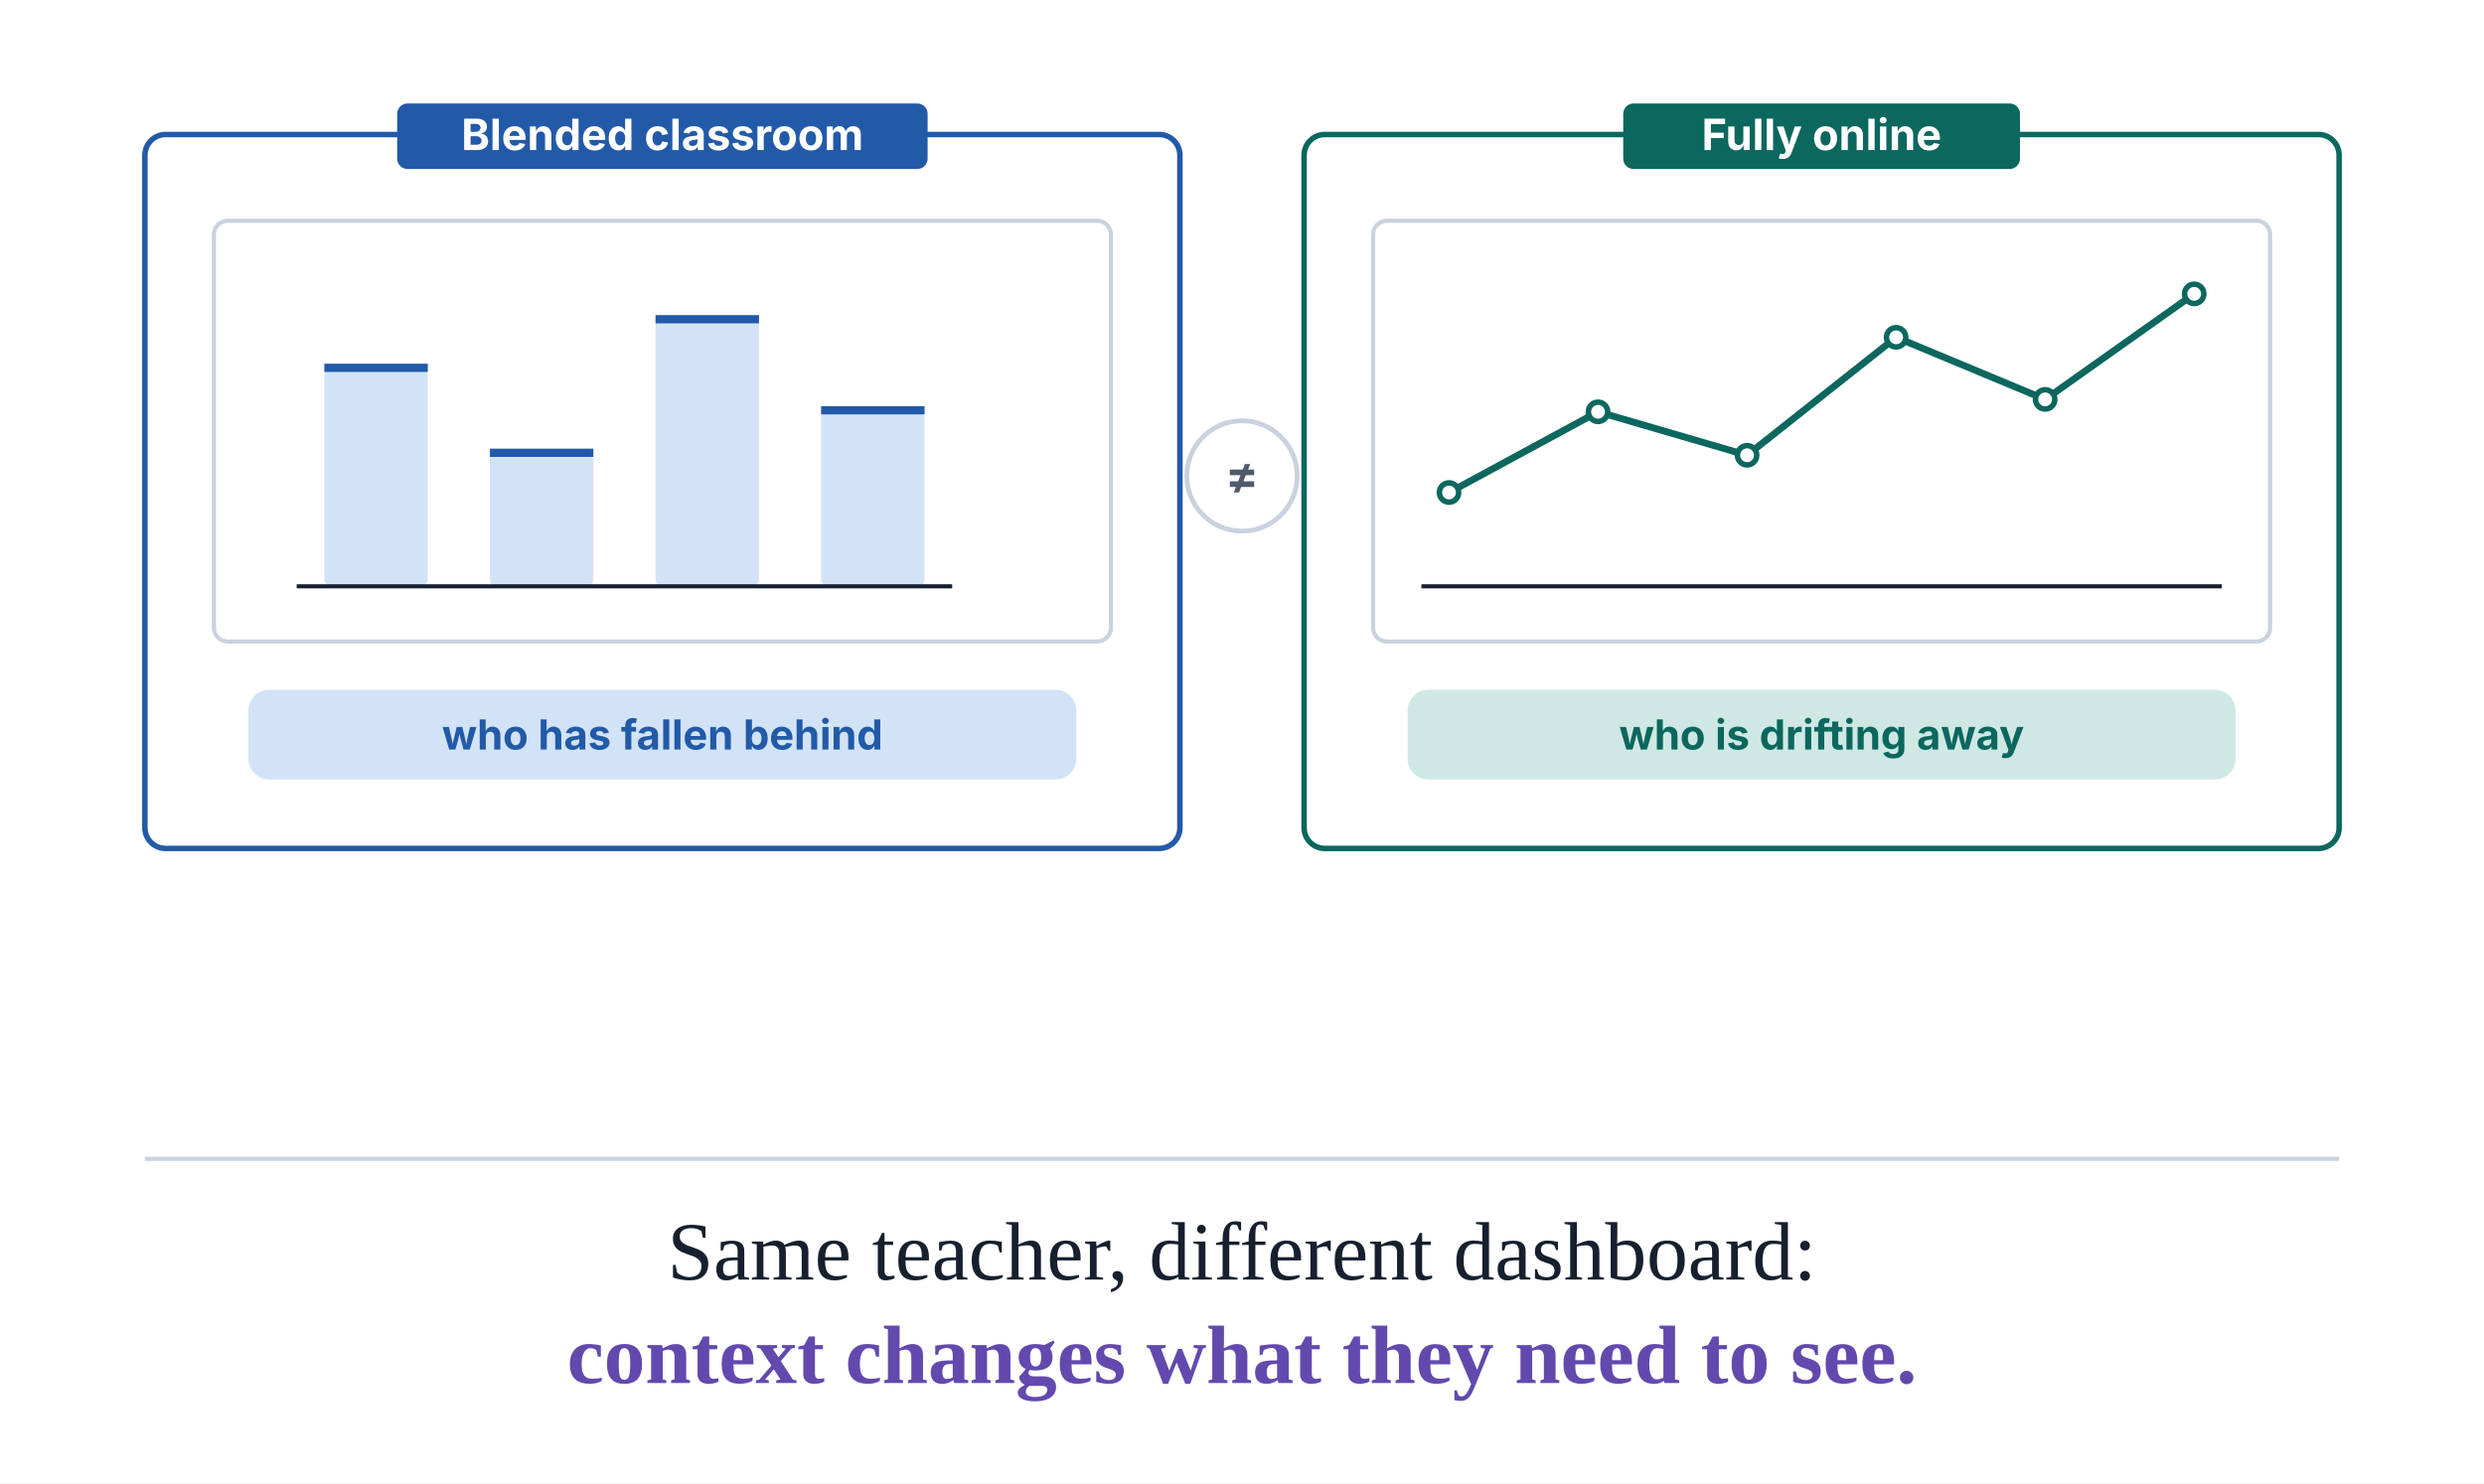
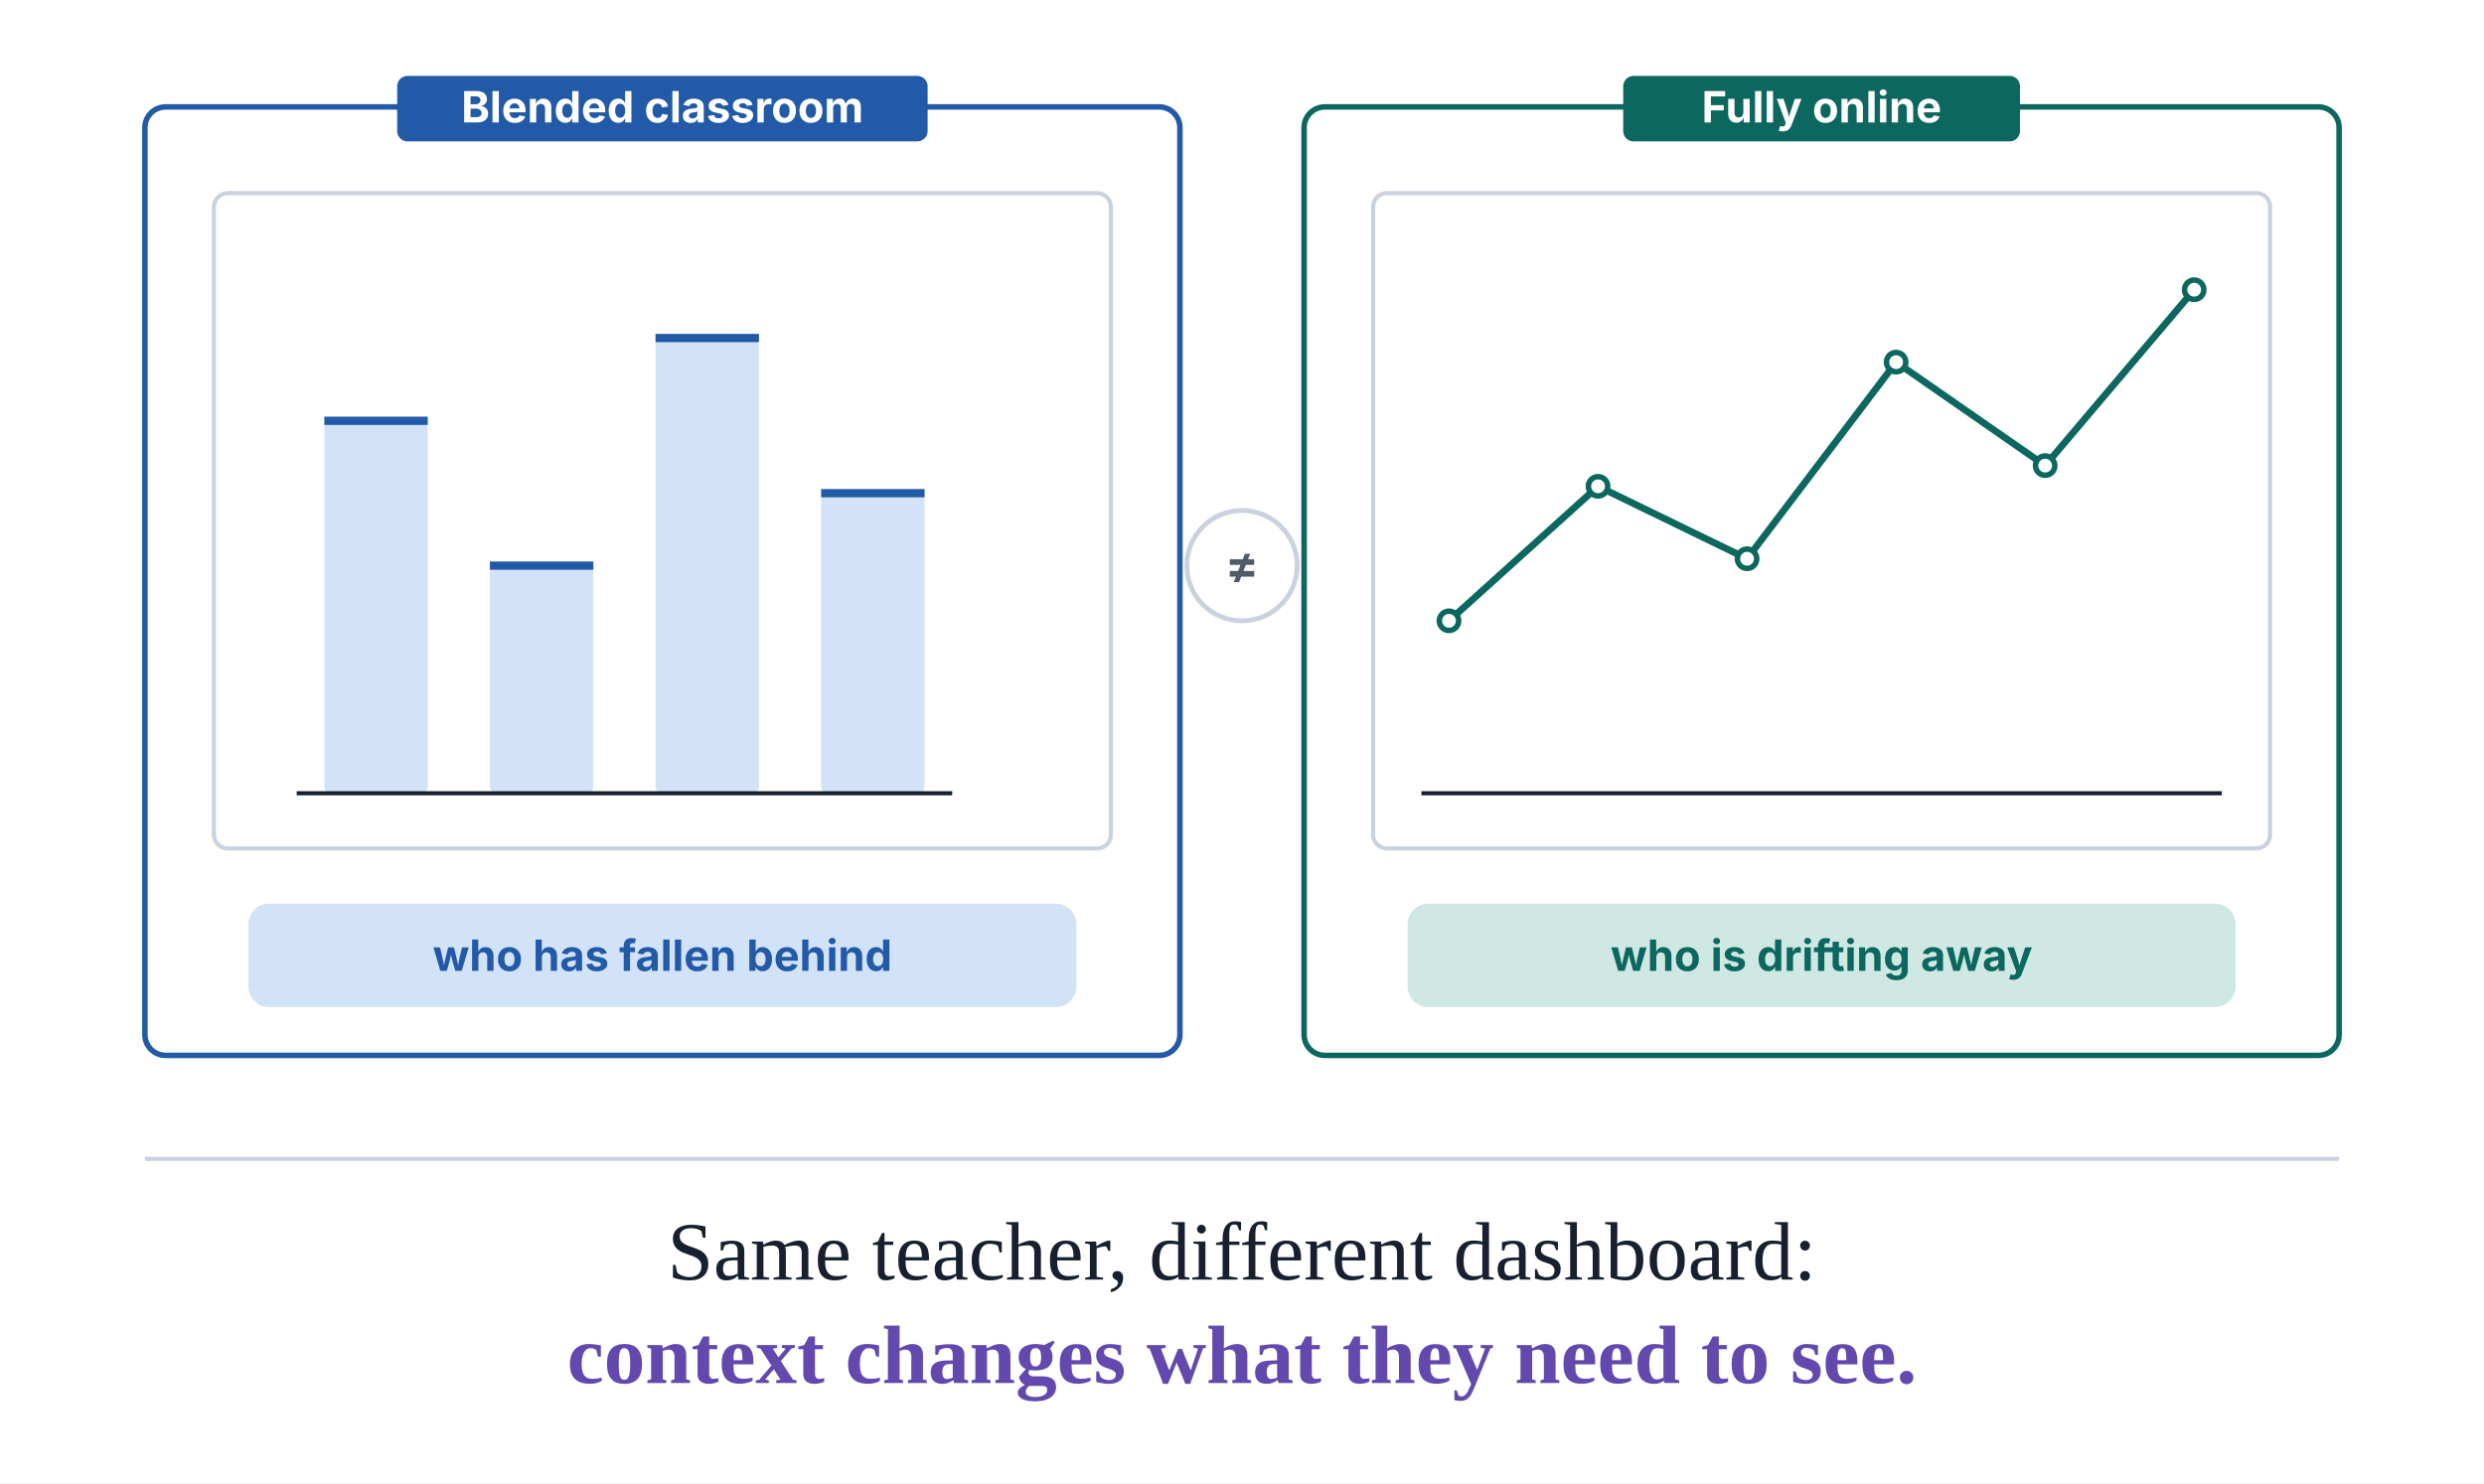
<svg xmlns="http://www.w3.org/2000/svg" class="wb" viewBox="0 0 720 430" role="img" aria-label="What teachers want from a learning-analytics dashboard differs considerably between blended and online contexts: preferences, requirements and concerns all shift.">
  <rect width="720" height="430" fill="#ffffff" />
  <g transform="translate(0 -40)">
-     <rect x="42" y="79" width="300" height="207" rx="6" fill="none" stroke="#225aa8" stroke-width="1.6" />
-     <rect x="115.125" y="70" width="153.75" height="19" rx="3" fill="#225aa8" />
-     <text x="192.0" y="83.5" text-anchor="middle" font-family="Inter,-apple-system,'Helvetica Neue',system-ui,sans-serif" font-size="12.5" font-weight="700" fill="#ffffff">Blended classroom</text>
-     <rect x="62" y="104" width="260" height="122" rx="4" fill="#ffffff" stroke="#c9d2de" stroke-width="1.2" />
-     <rect x="94" y="146.64" width="30" height="63.36" rx="2" fill="#d3e3f7" />
-     <path d="M94 146.64 H124" fill="none" stroke="#225aa8" stroke-width="2.4" stroke-linecap="butt" stroke-linejoin="round" />
-     <rect x="142" y="171.28" width="30" height="38.72" rx="2" fill="#d3e3f7" />
-     <path d="M142 171.28 H172" fill="none" stroke="#225aa8" stroke-width="2.4" stroke-linecap="butt" stroke-linejoin="round" />
-     <rect x="190" y="132.56" width="30" height="77.44" rx="2" fill="#d3e3f7" />
-     <path d="M190 132.56 H220" fill="none" stroke="#225aa8" stroke-width="2.4" stroke-linecap="butt" stroke-linejoin="round" />
-     <rect x="238" y="158.96" width="30" height="51.04" rx="2" fill="#d3e3f7" />
-     <path d="M238 158.96 H268" fill="none" stroke="#225aa8" stroke-width="2.4" stroke-linecap="butt" stroke-linejoin="round" />
-     <path d="M86 210 H276" fill="none" stroke="#16202e" stroke-width="1.2" stroke-linecap="butt" stroke-linejoin="round" />
-     <rect x="72" y="240" width="240" height="26" rx="6" fill="#d3e3f7" />
-     <text x="192.0" y="257.32" text-anchor="middle" font-family="Inter,-apple-system,'Helvetica Neue',system-ui,sans-serif" font-size="12" font-weight="700" fill="#225aa8">who has fallen behind</text>
-     <rect x="378" y="79" width="300" height="207" rx="6" fill="none" stroke="#0c675e" stroke-width="1.6" />
-     <rect x="470.5" y="70" width="115.0" height="19" rx="3" fill="#0c675e" />
-     <text x="528.0" y="83.5" text-anchor="middle" font-family="Inter,-apple-system,'Helvetica Neue',system-ui,sans-serif" font-size="12.5" font-weight="700" fill="#ffffff">Fully online</text>
-     <rect x="398" y="104" width="260" height="122" rx="4" fill="#ffffff" stroke="#c9d2de" stroke-width="1.2" />
-     <path d="M420.0 182.8 L463.2 159.4 L506.4 172.0 L549.6 137.8 L592.8 155.8 L636.0 125.2" fill="none" stroke="#0c675e" stroke-width="2.0" stroke-linecap="round" stroke-linejoin="round" />
-     <circle cx="420.0" cy="182.8" r="2.8" fill="#ffffff" stroke="#0c675e" stroke-width="1.6" />
-     <circle cx="463.2" cy="159.4" r="2.8" fill="#ffffff" stroke="#0c675e" stroke-width="1.6" />
-     <circle cx="506.4" cy="172.0" r="2.8" fill="#ffffff" stroke="#0c675e" stroke-width="1.6" />
-     <circle cx="549.6" cy="137.8" r="2.8" fill="#ffffff" stroke="#0c675e" stroke-width="1.6" />
-     <circle cx="592.8" cy="155.8" r="2.8" fill="#ffffff" stroke="#0c675e" stroke-width="1.6" />
-     <circle cx="636.0" cy="125.2" r="2.8" fill="#ffffff" stroke="#0c675e" stroke-width="1.6" />
-     <path d="M412 210 H644" fill="none" stroke="#16202e" stroke-width="1.2" stroke-linecap="butt" stroke-linejoin="round" />
-     <rect x="408" y="240" width="240" height="26" rx="6" fill="#cfe8e4" />
-     <text x="528.0" y="257.32" text-anchor="middle" font-family="Inter,-apple-system,'Helvetica Neue',system-ui,sans-serif" font-size="12" font-weight="700" fill="#0c675e">who is drifting away</text>
-     <circle cx="360.0" cy="178" r="16" fill="#ffffff" stroke="#c9d2de" stroke-width="1.4" />
-     <text x="360.0" y="183" text-anchor="middle" font-family="Inter,-apple-system,'Helvetica Neue',system-ui,sans-serif" font-size="15" font-weight="600" fill="#4f5a6b">≠</text>
+     <rect x="42" y="71" width="300" height="275" rx="6" fill="none" stroke="#225aa8" stroke-width="1.6" />
+     <rect x="115.125" y="62" width="153.75" height="19" rx="3" fill="#225aa8" />
+     <text x="192.0" y="75.5" text-anchor="middle" font-family="Inter,-apple-system,'Helvetica Neue',system-ui,sans-serif" font-size="12.5" font-weight="700" fill="#ffffff">Blended classroom</text>
+     <rect x="62" y="96" width="260" height="190" rx="4" fill="#ffffff" stroke="#c9d2de" stroke-width="1.2" />
+     <rect x="94" y="162.0" width="30" height="108.0" rx="2" fill="#d3e3f7" />
+     <path d="M94 162.0 H124" fill="none" stroke="#225aa8" stroke-width="2.4" stroke-linecap="butt" stroke-linejoin="round" />
+     <rect x="142" y="204.0" width="30" height="66.0" rx="2" fill="#d3e3f7" />
+     <path d="M142 204.0 H172" fill="none" stroke="#225aa8" stroke-width="2.4" stroke-linecap="butt" stroke-linejoin="round" />
+     <rect x="190" y="138.0" width="30" height="132.0" rx="2" fill="#d3e3f7" />
+     <path d="M190 138.0 H220" fill="none" stroke="#225aa8" stroke-width="2.4" stroke-linecap="butt" stroke-linejoin="round" />
+     <rect x="238" y="183.0" width="30" height="87.0" rx="2" fill="#d3e3f7" />
+     <path d="M238 183.0 H268" fill="none" stroke="#225aa8" stroke-width="2.4" stroke-linecap="butt" stroke-linejoin="round" />
+     <path d="M86 270 H276" fill="none" stroke="#16202e" stroke-width="1.2" stroke-linecap="butt" stroke-linejoin="round" />
+     <rect x="72" y="302" width="240" height="30" rx="6" fill="#d3e3f7" />
+     <text x="192.0" y="321.5" text-anchor="middle" font-family="Inter,-apple-system,'Helvetica Neue',system-ui,sans-serif" font-size="12.5" font-weight="700" fill="#225aa8">who has fallen behind</text>
+     <rect x="378" y="71" width="300" height="275" rx="6" fill="none" stroke="#0c675e" stroke-width="1.6" />
+     <rect x="470.5" y="62" width="115.0" height="19" rx="3" fill="#0c675e" />
+     <text x="528.0" y="75.5" text-anchor="middle" font-family="Inter,-apple-system,'Helvetica Neue',system-ui,sans-serif" font-size="12.5" font-weight="700" fill="#ffffff">Fully online</text>
+     <rect x="398" y="96" width="260" height="190" rx="4" fill="#ffffff" stroke="#c9d2de" stroke-width="1.2" />
+     <path d="M420.0 220.0 L463.2 181.0 L506.4 202.0 L549.6 145.0 L592.8 175.0 L636.0 124.0" fill="none" stroke="#0c675e" stroke-width="2.0" stroke-linecap="round" stroke-linejoin="round" />
+     <circle cx="420.0" cy="220.0" r="2.8" fill="#ffffff" stroke="#0c675e" stroke-width="1.6" />
+     <circle cx="463.2" cy="181.0" r="2.8" fill="#ffffff" stroke="#0c675e" stroke-width="1.6" />
+     <circle cx="506.4" cy="202.0" r="2.8" fill="#ffffff" stroke="#0c675e" stroke-width="1.6" />
+     <circle cx="549.6" cy="145.0" r="2.8" fill="#ffffff" stroke="#0c675e" stroke-width="1.6" />
+     <circle cx="592.8" cy="175.0" r="2.8" fill="#ffffff" stroke="#0c675e" stroke-width="1.6" />
+     <circle cx="636.0" cy="124.0" r="2.8" fill="#ffffff" stroke="#0c675e" stroke-width="1.6" />
+     <path d="M412 270 H644" fill="none" stroke="#16202e" stroke-width="1.2" stroke-linecap="butt" stroke-linejoin="round" />
+     <rect x="408" y="302" width="240" height="30" rx="6" fill="#cfe8e4" />
+     <text x="528.0" y="321.5" text-anchor="middle" font-family="Inter,-apple-system,'Helvetica Neue',system-ui,sans-serif" font-size="12.5" font-weight="700" fill="#0c675e">who is drifting away</text>
+     <circle cx="360.0" cy="204" r="16" fill="#ffffff" stroke="#c9d2de" stroke-width="1.4" />
+     <text x="360.0" y="209" text-anchor="middle" font-family="Inter,-apple-system,'Helvetica Neue',system-ui,sans-serif" font-size="15" font-weight="600" fill="#4f5a6b">≠</text>
  </g>
  <path d="M42 336 H678" fill="none" stroke="#c9d2de" stroke-width="1.2" stroke-linecap="butt" stroke-linejoin="round" />
  <text x="360.0" y="371" text-anchor="middle" font-family="Fraunces,Georgia,'Times New Roman',serif" font-size="24" font-weight="500" fill="#16202e">Same teacher, different dashboard:</text>
  <text x="360.0" y="401" text-anchor="middle" font-family="Fraunces,Georgia,'Times New Roman',serif" font-size="24" font-weight="600" fill="#6349ae">context changes what they need to see.</text>
</svg>
